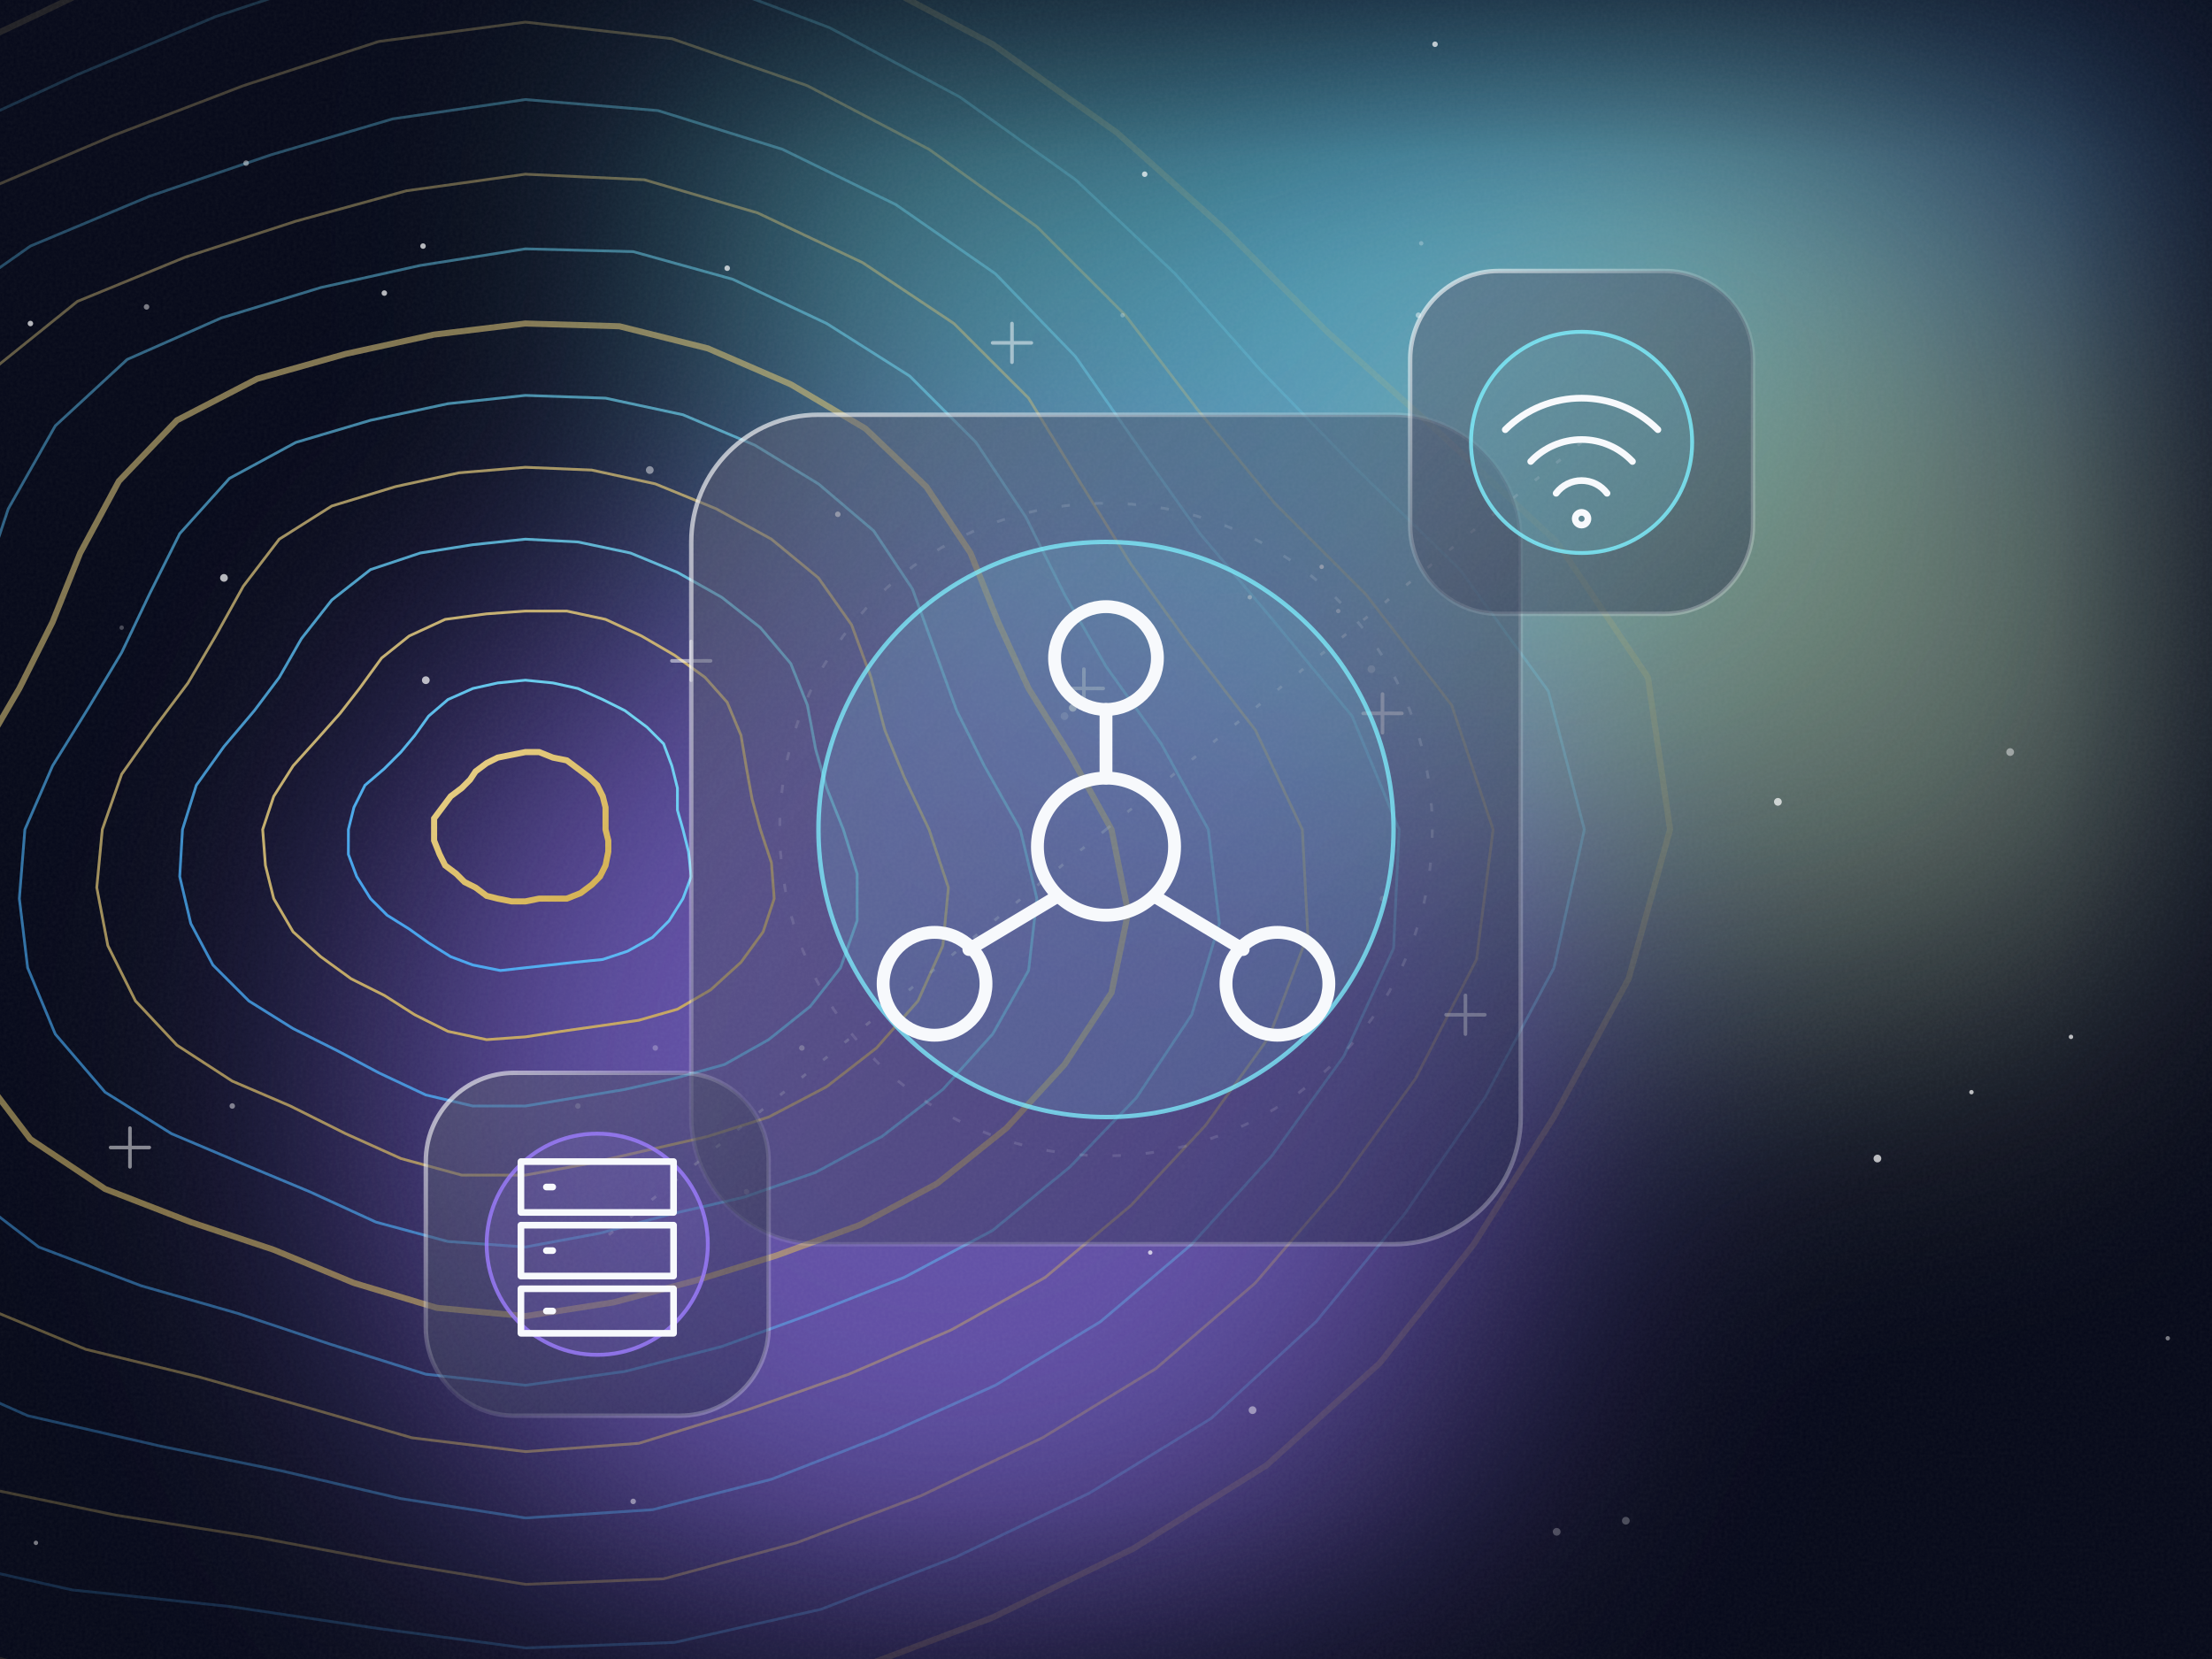
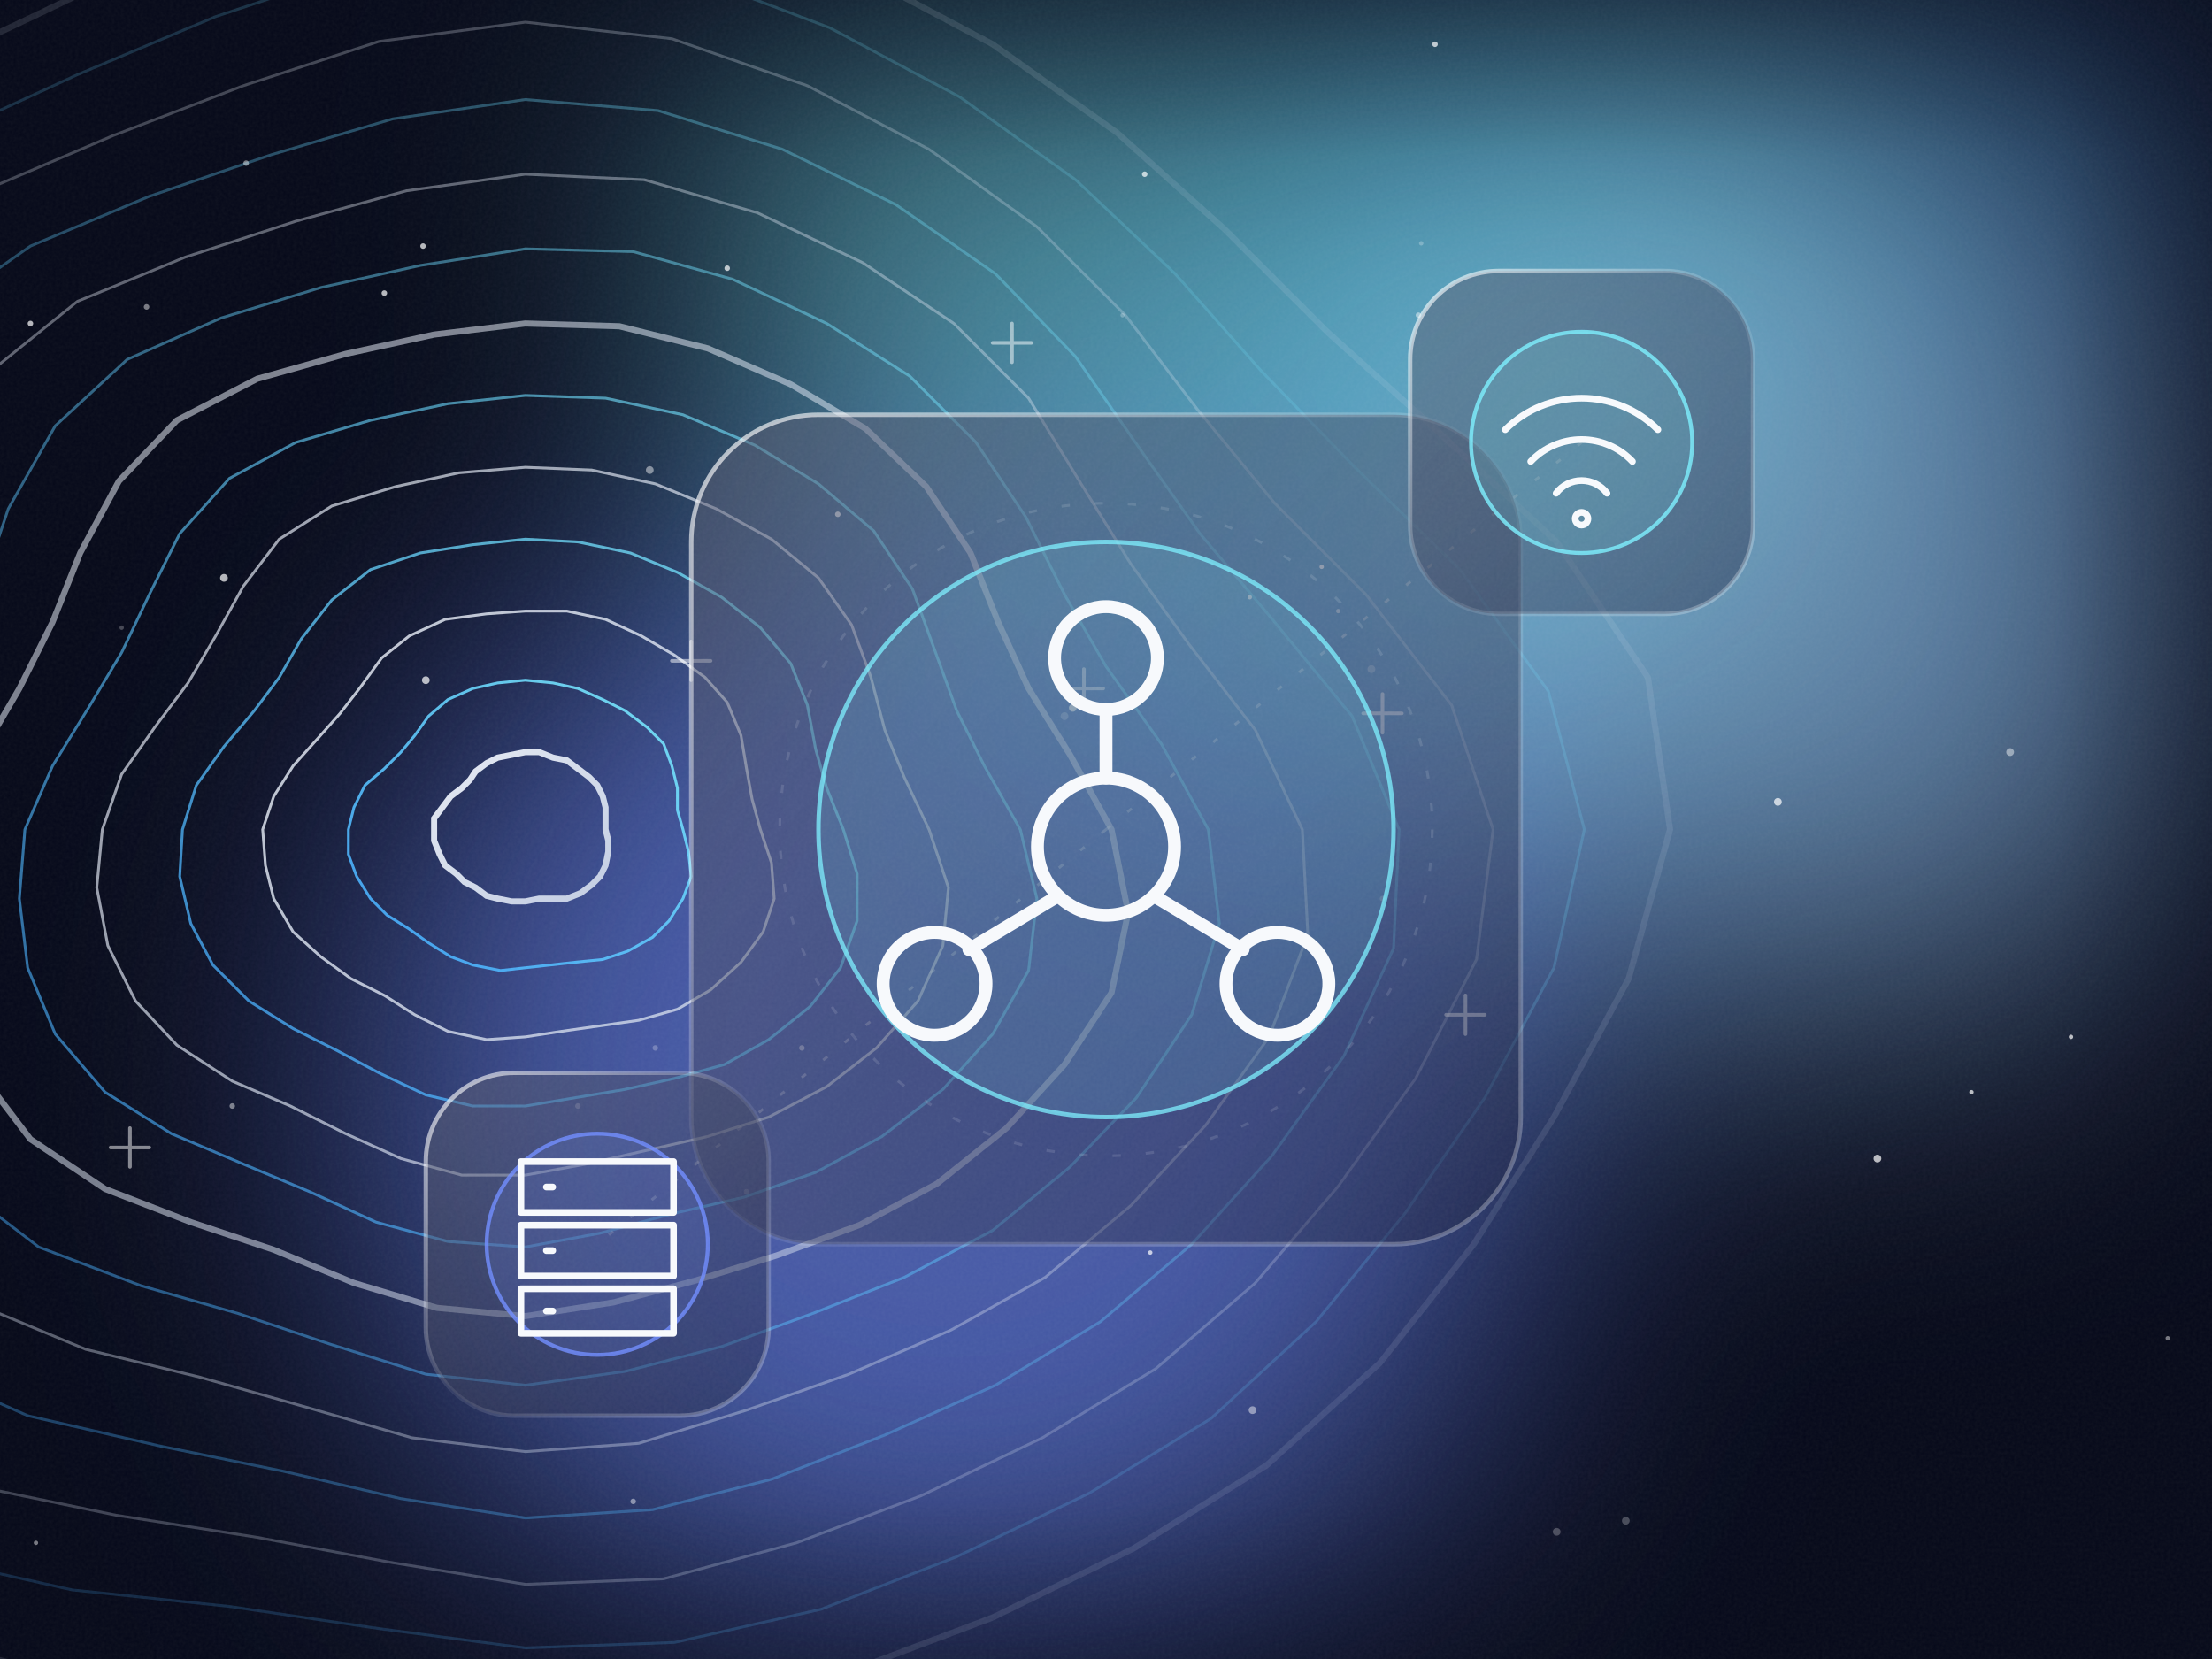
<svg xmlns="http://www.w3.org/2000/svg" viewBox="0 0 800 600" preserveAspectRatio="xMidYMid slice">
  <defs>
    <linearGradient id="gs" x1="0" y1="0" x2="1" y2="1">
      <stop offset="0" stop-color="#fff" stop-opacity=".7" />
      <stop offset=".5" stop-color="#fff" stop-opacity=".08" />
      <stop offset="1" stop-color="#fff" stop-opacity=".3" />
    </linearGradient>
    <linearGradient id="gf" x1="0" y1="0" x2="1" y2="1">
      <stop offset="0" stop-color="#fff" stop-opacity=".17" />
      <stop offset="1" stop-color="#fff" stop-opacity=".03" />
    </linearGradient>
    <linearGradient id="st1" x1="0" y1="0" x2="1" y2="1">
-       <stop offset="0" stop-color="#f1d98a" />
-       <stop offset="1" stop-color="#d9b44a" />
+       <stop offset="0" stop-color="#eef3fb" />
+       <stop offset="1" stop-color="#c9d3e6" />
    </linearGradient>
    <linearGradient id="st2" x1="0" y1="1" x2="1" y2="0">
      <stop offset="0" stop-color="#3ea6ff" />
      <stop offset="1" stop-color="#7cf0ff" />
    </linearGradient>
    <radialGradient id="orb">
      <stop offset="0" stop-color="#fff6d2" />
-       <stop offset=".35" stop-color="#d9b44a" />
-       <stop offset="1" stop-color="#d9b44a" stop-opacity="0" />
+       <stop offset=".35" stop-color="#c9d3e6" />
+       <stop offset="1" stop-color="#c9d3e6" stop-opacity="0" />
    </radialGradient>
    <filter id="grain" x="0" y="0" width="100%" height="100%">
      <feTurbulence type="fractalNoise" baseFrequency=".85" numOctaves="2" seed="4" />
      <feColorMatrix type="matrix" values="0 0 0 0 1  0 0 0 0 1  0 0 0 0 1  0 0 0 .55 0" />
    </filter>
    <filter id="b60" x="-50%" y="-50%" width="200%" height="200%">
      <feGaussianBlur stdDeviation="60" />
    </filter>
    <filter id="b24" x="-50%" y="-50%" width="200%" height="200%">
      <feGaussianBlur stdDeviation="24" />
    </filter>
  </defs>
  <rect width="800" height="600" fill="#050818" />
  <g filter="url(#b60)">
    <circle cx="633" cy="156" r="209" fill="#3ea6ff" opacity="0.42" />
    <circle cx="467" cy="77" r="212" fill="#7cf0ff" opacity="0.52" />
-     <circle cx="342" cy="393" r="209" fill="#9b7bff" opacity="0.62" />
-     <circle cx="660" cy="220" r="150" fill="#d9b44a" opacity=".35" />
+     <circle cx="342" cy="393" r="209" fill="#6f8cff" opacity="0.62" />
+     <circle cx="660" cy="220" r="150" fill="#c9d3e6" opacity=".35" />
  </g>
  <path d="M219 300 L220 304 L220 308 L219 313 L217 317 L214 320 L210 323 L205 325 L200 325 L195 325 L190 326 L185 326 L180 325 L176 324 L172 321 L168 319 L165 316 L161 313 L159 309 L157 304 L157 300 L157 296 L160 292 L163 288 L167 285 L170 282 L172 279 L176 276 L180 274 L185 273 L190 272 L195 272 L200 274 L205 275 L209 278 L213 281 L216 284 L218 288 L219 292 L219 296Z" fill="none" stroke="url(#st1)" stroke-width="2.2" stroke-opacity="0.95" />
  <path d="M247 300 L249 308 L250 317 L247 325 L242 333 L236 339 L227 344 L218 347 L208 348 L199 349 L190 350 L181 351 L171 349 L163 346 L155 341 L148 336 L140 331 L134 325 L129 317 L126 309 L126 300 L128 292 L132 284 L139 278 L145 272 L150 266 L155 259 L162 253 L171 249 L180 247 L190 246 L200 247 L209 249 L218 253 L226 257 L234 263 L240 269 L243 277 L245 285 L245 293Z" fill="none" stroke="url(#st2)" stroke-width="1.0" stroke-opacity="0.88" />
  <path d="M275 300 L279 312 L280 325 L276 337 L268 348 L257 358 L245 365 L231 369 L217 371 L203 373 L190 375 L176 376 L162 373 L150 367 L139 360 L127 354 L116 346 L106 337 L99 325 L96 313 L95 300 L99 288 L106 277 L115 267 L123 258 L130 249 L138 238 L148 230 L161 224 L176 222 L190 221 L205 221 L219 224 L232 230 L244 237 L255 245 L263 254 L268 266 L270 278 L272 289Z" fill="none" stroke="url(#st1)" stroke-width="1.0" stroke-opacity="0.81" />
  <path d="M305 300 L310 316 L310 333 L304 350 L293 364 L278 376 L262 385 L244 390 L226 394 L208 397 L190 400 L171 400 L154 396 L137 388 L122 380 L106 372 L90 362 L77 349 L69 334 L65 317 L66 300 L71 284 L81 270 L92 257 L101 245 L109 231 L120 217 L134 206 L152 200 L171 197 L190 195 L209 196 L228 200 L245 207 L261 216 L275 227 L286 240 L292 255 L295 271 L299 285Z" fill="none" stroke="url(#st2)" stroke-width="1.0" stroke-opacity="0.74" />
  <path d="M336 300 L343 321 L341 342 L332 362 L317 379 L299 393 L278 404 L256 411 L234 416 L212 421 L190 425 L167 425 L145 419 L125 410 L105 400 L84 391 L64 378 L49 362 L39 342 L35 321 L37 300 L44 280 L56 263 L68 247 L78 230 L88 212 L101 195 L120 183 L143 176 L166 171 L190 169 L214 170 L237 175 L259 184 L279 195 L296 209 L308 226 L315 245 L320 264 L327 281Z" fill="none" stroke="url(#st1)" stroke-width="1.0" stroke-opacity="0.67" />
  <path d="M369 300 L375 325 L372 351 L359 374 L341 394 L319 411 L295 424 L269 433 L243 439 L217 446 L190 451 L162 449 L136 442 L112 431 L88 421 L62 410 L38 395 L20 374 L10 350 L7 325 L9 300 L19 277 L32 256 L44 236 L54 215 L65 193 L83 173 L107 160 L134 152 L162 146 L190 143 L219 144 L247 150 L273 161 L296 175 L316 192 L330 213 L338 235 L346 257 L356 277Z" fill="none" stroke="url(#st2)" stroke-width="1.0" stroke-opacity="0.60" />
  <path d="M402 300 L408 330 L402 359 L385 385 L364 408 L339 428 L311 443 L281 454 L252 463 L222 471 L190 476 L158 473 L128 464 L99 452 L69 442 L38 430 L11 412 L-8 387 L-18 358 L-21 329 L-17 300 L-7 273 L7 249 L19 225 L29 200 L43 174 L64 152 L93 137 L125 128 L157 121 L190 117 L224 118 L256 126 L286 139 L313 155 L335 176 L351 200 L361 225 L372 249 L387 273Z" fill="none" stroke="url(#st1)" stroke-width="2.2" stroke-opacity="0.53" />
  <path d="M437 300 L441 334 L431 367 L411 397 L387 422 L359 445 L327 462 L294 475 L261 487 L226 496 L190 501 L154 497 L119 486 L86 475 L51 465 L14 451 L-16 428 L-36 399 L-46 366 L-48 332 L-43 300 L-32 270 L-18 242 L-7 214 L3 184 L20 154 L46 130 L80 115 L116 104 L152 96 L190 90 L229 91 L265 101 L299 117 L329 136 L353 160 L371 187 L385 215 L400 241 L420 269Z" fill="none" stroke="url(#st2)" stroke-width="1.0" stroke-opacity="0.46" />
  <path d="M471 300 L473 338 L459 375 L436 407 L409 436 L378 462 L344 481 L307 497 L270 510 L231 522 L190 525 L149 520 L111 509 L72 498 L31 488 L-10 471 L-43 445 L-63 410 L-72 373 L-74 336 L-68 300 L-57 266 L-44 235 L-34 202 L-23 167 L-3 134 L28 109 L67 93 L107 80 L147 69 L190 63 L233 65 L274 77 L312 95 L345 117 L372 144 L391 175 L409 204 L430 233 L454 264Z" fill="none" stroke="url(#st1)" stroke-width="1.0" stroke-opacity="0.39" />
  <path d="M506 300 L504 343 L486 382 L460 418 L431 450 L398 478 L360 501 L320 519 L279 535 L236 546 L190 549 L145 542 L102 532 L58 523 L10 512 L-35 492 L-68 461 L-88 421 L-97 380 L-99 339 L-93 300 L-82 263 L-71 227 L-62 190 L-50 151 L-26 115 L11 89 L54 71 L98 56 L142 43 L190 36 L238 40 L283 54 L324 74 L360 99 L389 129 L412 162 L434 193 L461 225 L489 259Z" fill="none" stroke="url(#st2)" stroke-width="1.0" stroke-opacity="0.33" />
  <path d="M540 300 L534 347 L512 390 L484 429 L454 464 L418 495 L377 520 L333 541 L288 558 L240 571 L190 573 L141 565 L93 556 L42 548 L-11 537 L-59 513 L-93 476 L-112 432 L-121 387 L-123 343 L-118 300 L-109 259 L-100 219 L-92 177 L-77 134 L-48 96 L-6 69 L41 49 L88 31 L137 15 L190 8 L243 14 L292 31 L336 54 L375 82 L407 114 L433 148 L461 182 L494 215 L525 255Z" fill="none" stroke="url(#st1)" stroke-width="1.0" stroke-opacity="0.26" />
  <path d="M573 300 L562 350 L537 397 L508 439 L476 478 L438 513 L394 540 L346 563 L297 582 L244 594 L190 596 L137 589 L83 581 L26 575 L-32 562 L-82 533 L-116 491 L-135 442 L-144 393 L-147 346 L-144 300 L-137 256 L-130 211 L-122 164 L-103 117 L-69 78 L-22 50 L28 27 L78 6 L132 -12 L190 -19 L247 -10 L300 10 L347 35 L389 65 L425 99 L456 134 L490 169 L528 206 L560 250Z" fill="none" stroke="url(#st2)" stroke-width="1.0" stroke-opacity="0.19" />
  <path d="M604 300 L589 354 L562 404 L533 450 L499 493 L458 530 L410 560 L359 585 L306 605 L249 618 L190 619 L132 613 L73 608 L10 603 L-53 587 L-105 553 L-138 504 L-156 451 L-167 399 L-172 349 L-171 300 L-166 252 L-161 202 L-152 151 L-129 101 L-89 61 L-39 30 L14 5 L68 -21 L127 -40 L190 -45 L252 -33 L308 -11 L359 16 L404 48 L443 83 L480 120 L520 156 L563 196 L596 245Z" fill="none" stroke="url(#st1)" stroke-width="2.2" stroke-opacity="0.12" />
  <circle cx="13" cy="558" r="0.8" fill="#fff" opacity="0.45" />
  <circle cx="235" cy="170" r="1.4" fill="#fff" opacity="0.45" />
  <circle cx="563" cy="554" r="1.4" fill="#fff" opacity="0.25" />
  <circle cx="237" cy="379" r="1" fill="#fff" opacity="0.25" />
  <circle cx="290" cy="379" r="1" fill="#fff" opacity="0.45" />
  <circle cx="452" cy="216" r="0.8" fill="#fff" opacity="0.7" />
  <circle cx="263" cy="97" r="1" fill="#fff" opacity="0.7" />
  <circle cx="153" cy="89" r="1" fill="#fff" opacity="0.7" />
  <circle cx="727" cy="272" r="1.4" fill="#fff" opacity="0.45" />
  <circle cx="749" cy="375" r="0.8" fill="#fff" opacity="0.7" />
  <circle cx="784" cy="484" r="0.8" fill="#fff" opacity="0.45" />
  <circle cx="453" cy="510" r="1.4" fill="#fff" opacity="0.45" />
  <circle cx="84" cy="400" r="1" fill="#fff" opacity="0.45" />
  <circle cx="519" cy="16" r="1" fill="#fff" opacity="0.7" />
  <circle cx="385" cy="259" r="1.4" fill="#fff" opacity="0.25" />
  <circle cx="89" cy="59" r="1" fill="#fff" opacity="0.45" />
  <circle cx="388" cy="256" r="1.4" fill="#fff" opacity="0.7" />
  <circle cx="44" cy="227" r="0.8" fill="#fff" opacity="0.25" />
  <circle cx="513" cy="114" r="1" fill="#fff" opacity="0.45" />
  <circle cx="588" cy="550" r="1.4" fill="#fff" opacity="0.25" />
  <circle cx="270" cy="431" r="1" fill="#fff" opacity="0.25" />
  <circle cx="416" cy="453" r="0.8" fill="#fff" opacity="0.7" />
  <circle cx="154" cy="246" r="1.4" fill="#fff" opacity="0.7" />
  <circle cx="406" cy="114" r="0.8" fill="#fff" opacity="0.25" />
  <circle cx="478" cy="205" r="0.8" fill="#fff" opacity="0.7" />
  <circle cx="643" cy="290" r="1.4" fill="#fff" opacity="0.7" />
  <circle cx="303" cy="186" r="1" fill="#fff" opacity="0.7" />
  <circle cx="414" cy="63" r="1" fill="#fff" opacity="0.7" />
  <circle cx="11" cy="117" r="1" fill="#fff" opacity="0.7" />
  <circle cx="209" cy="400" r="1" fill="#fff" opacity="0.25" />
  <circle cx="713" cy="395" r="0.8" fill="#fff" opacity="0.7" />
  <circle cx="679" cy="419" r="1.4" fill="#fff" opacity="0.7" />
  <circle cx="496" cy="242" r="1.4" fill="#fff" opacity="0.25" />
  <circle cx="139" cy="106" r="1" fill="#fff" opacity="0.7" />
  <circle cx="53" cy="111" r="1" fill="#fff" opacity="0.45" />
  <circle cx="514" cy="88" r="0.8" fill="#fff" opacity="0.25" />
  <circle cx="500" cy="325" r="1" fill="#fff" opacity="0.25" />
  <circle cx="484" cy="221" r="0.8" fill="#fff" opacity="0.45" />
  <circle cx="229" cy="543" r="1" fill="#fff" opacity="0.45" />
  <circle cx="81" cy="209" r="1.4" fill="#fff" opacity="0.7" />
  <path d="M392 242V256M385 249H399" stroke="#fff" stroke-opacity=".5" stroke-width="1.3" stroke-linecap="round" />
  <path d="M47 408V422M40 415H54" stroke="#fff" stroke-opacity=".5" stroke-width="1.3" stroke-linecap="round" />
  <path d="M366 117V131M359 124H373" stroke="#fff" stroke-opacity=".5" stroke-width="1.3" stroke-linecap="round" />
  <path d="M530 360V374M523 367H537" stroke="#fff" stroke-opacity=".5" stroke-width="1.3" stroke-linecap="round" />
  <path d="M500 251V265M493 258H507" stroke="#fff" stroke-opacity=".5" stroke-width="1.3" stroke-linecap="round" />
  <path d="M250 232V246M243 239H257" stroke="#fff" stroke-opacity=".5" stroke-width="1.3" stroke-linecap="round" />
  <path d="M400 300L572 160" stroke="#fff" stroke-opacity=".3" stroke-dasharray="2 8" />
  <path d="M400 300L216 450" stroke="#fff" stroke-opacity=".3" stroke-dasharray="2 8" />
  <rect x="250.0" y="150.0" width="300" height="300" rx="46" fill="#0a1030" opacity=".4" />
  <rect x="250.0" y="150.0" width="300" height="300" rx="46" fill="url(#gf)" stroke="url(#gs)" stroke-width="1.6" />
  <circle cx="400" cy="300" r="104" fill="#7cf0ff" opacity=".13" />
  <circle cx="400" cy="300" r="104" fill="none" stroke="#7cf0ff" stroke-opacity=".75" stroke-width="1.6" />
  <circle cx="400" cy="300" r="118" fill="none" stroke="#fff" stroke-opacity=".12" stroke-dasharray="3 9" />
  <g transform="translate(400 300) scale(3.1)" fill="none" stroke="#f7f9fc" stroke-width="1.5" stroke-linecap="round" stroke-linejoin="round">
    <circle cx="0" cy="-20" r="6" />
    <circle cx="-20" cy="18" r="6" />
    <circle cx="20" cy="18" r="6" />
    <circle cx="0" cy="2" r="8" />
    <path d="M0 -14V-6 M-6 8L-16 14 M6 8L16 14" />
  </g>
  <rect x="510" y="98" width="124" height="124" rx="32" fill="#0a1030" opacity=".4" />
  <rect x="510" y="98" width="124" height="124" rx="32" fill="url(#gf)" stroke="url(#gs)" stroke-width="1.6" />
  <circle cx="572" cy="160" r="40" fill="#7cf0ff" opacity=".16" />
  <circle cx="572" cy="160" r="40" fill="none" stroke="#7cf0ff" stroke-opacity=".8" stroke-width="1.4" />
  <g transform="translate(572 160) scale(1.15)" fill="none" stroke="#f7f9fc" stroke-width="2.1" stroke-linecap="round" stroke-linejoin="round">
    <path d="M-24 -4a34 34 0 0 1 48 0 M-16 6a22 22 0 0 1 32 0 M-8 16a10 10 0 0 1 16 0" />
    <circle cx="0" cy="24" r="2" />
  </g>
  <rect x="154" y="388" width="124" height="124" rx="32" fill="#0a1030" opacity=".4" />
  <rect x="154" y="388" width="124" height="124" rx="32" fill="url(#gf)" stroke="url(#gs)" stroke-width="1.6" />
-   <circle cx="216" cy="450" r="40" fill="#9b7bff" opacity=".16" />
-   <circle cx="216" cy="450" r="40" fill="none" stroke="#9b7bff" stroke-opacity=".8" stroke-width="1.4" />
+   <circle cx="216" cy="450" r="40" fill="#6f8cff" opacity=".16" />
+   <circle cx="216" cy="450" r="40" fill="none" stroke="#6f8cff" stroke-opacity=".8" stroke-width="1.4" />
  <g transform="translate(216 450) scale(1.15)" fill="none" stroke="#f7f9fc" stroke-width="2.1" stroke-linecap="round" stroke-linejoin="round">
    <path d="M-24 -26h48v16h-48z M-24 -6h48v16h-48z M-24 14h48v14h-48z M-16 -18h2 M-16 2h2 M-16 21h2" />
  </g>
  <rect width="800" height="600" filter="url(#grain)" opacity="0.08" />
</svg>
